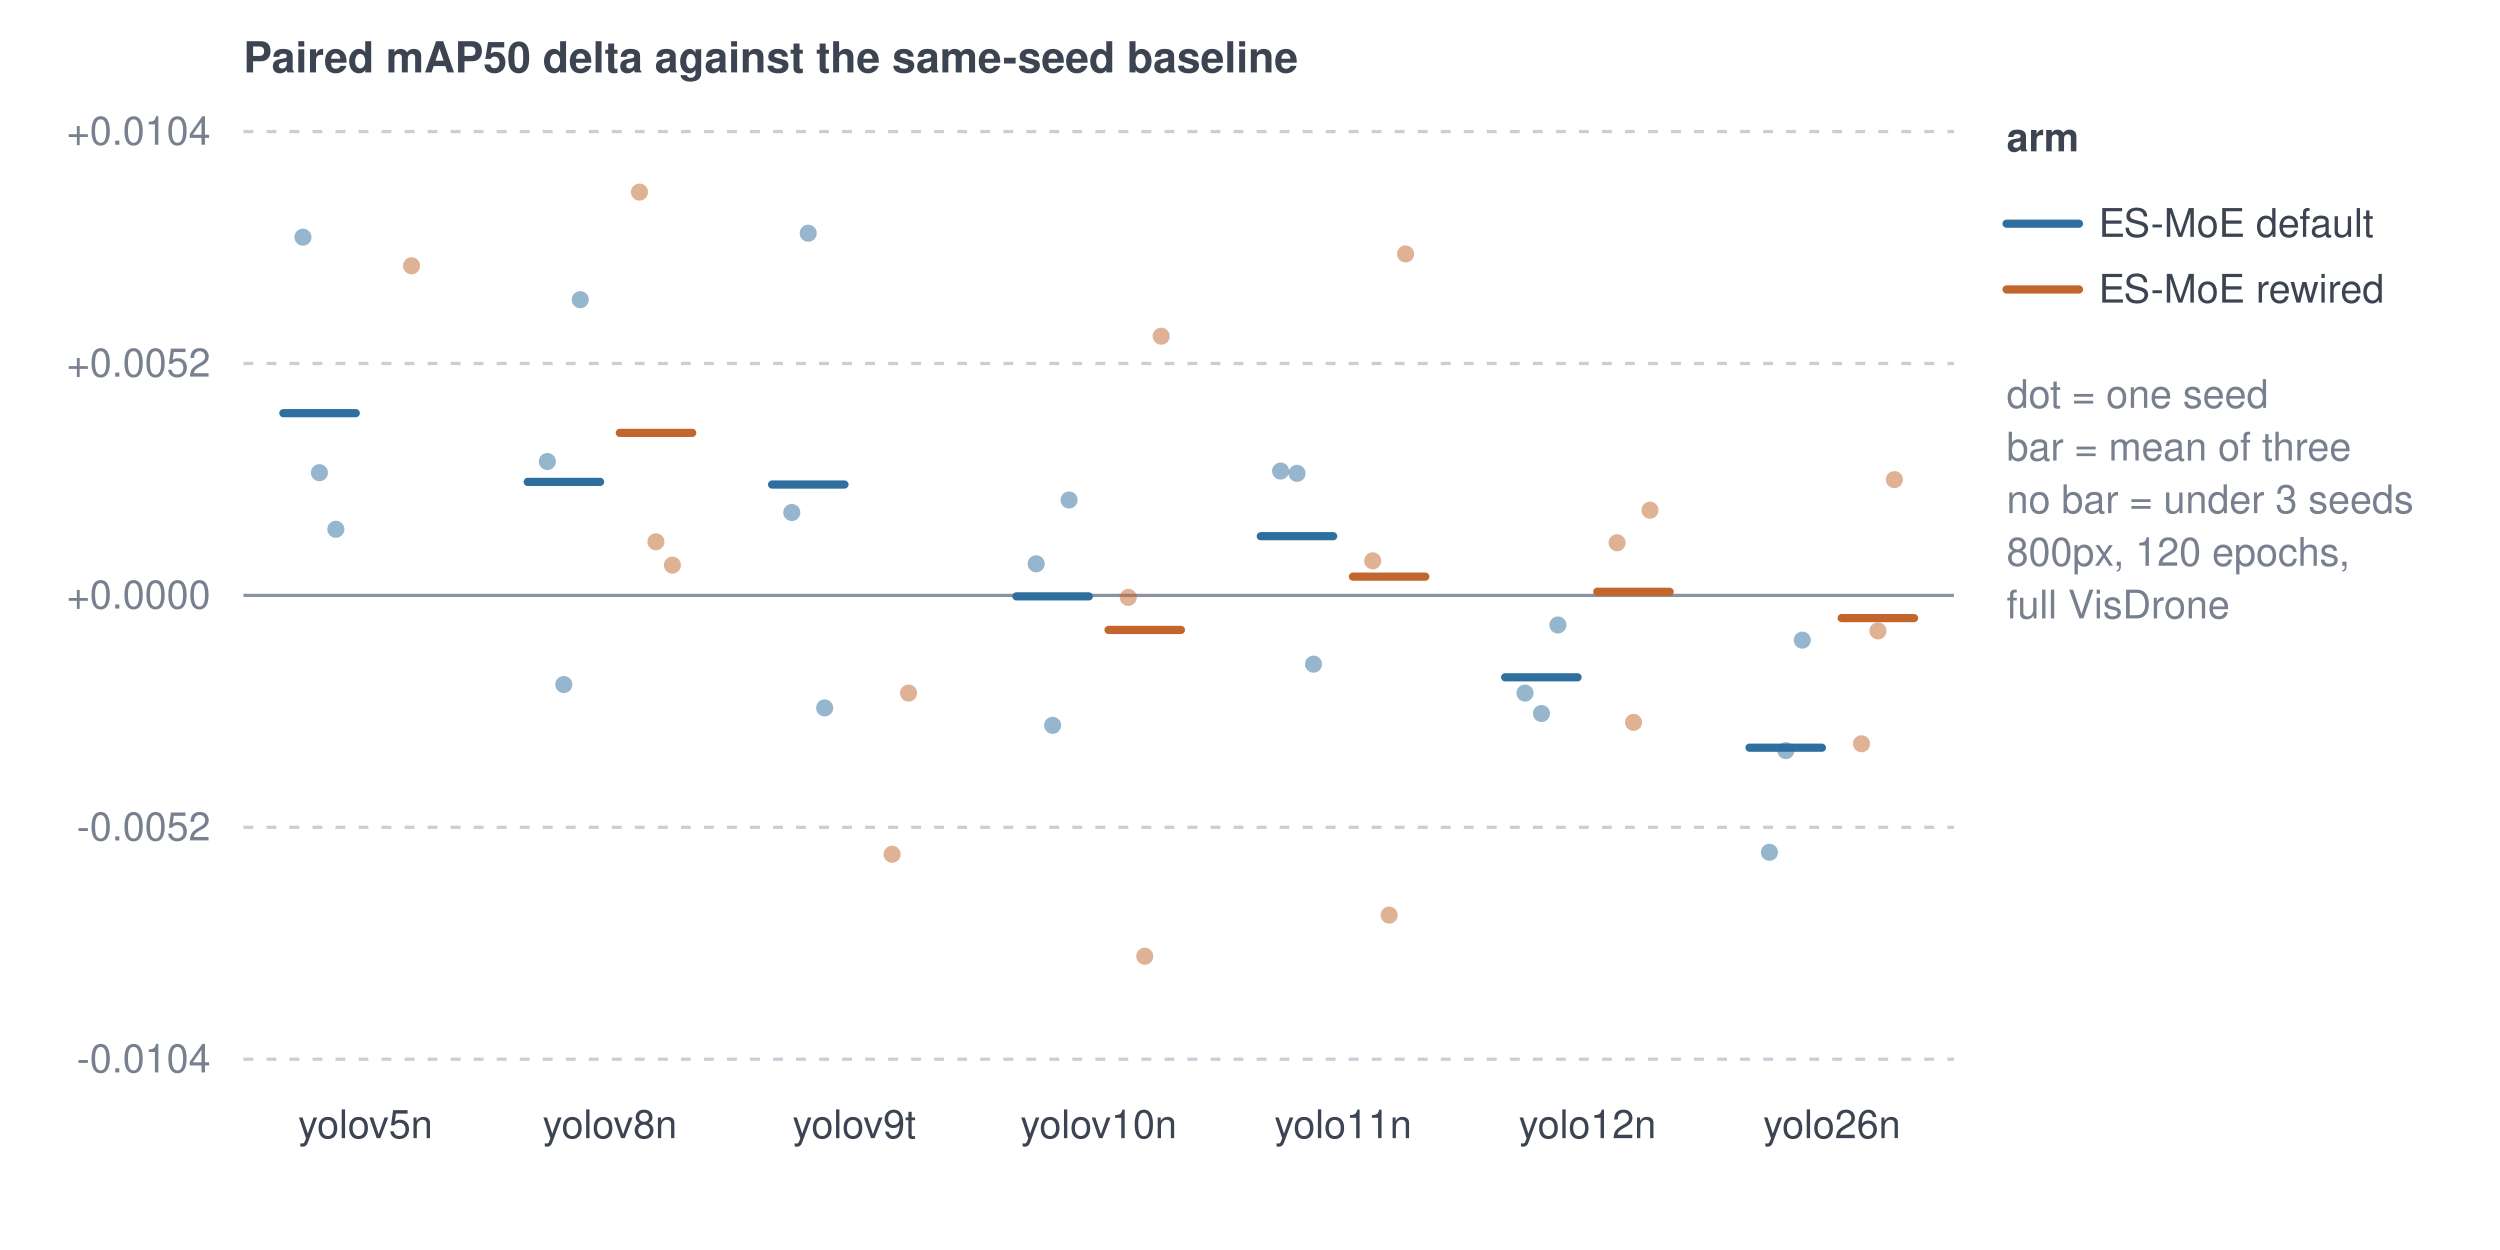
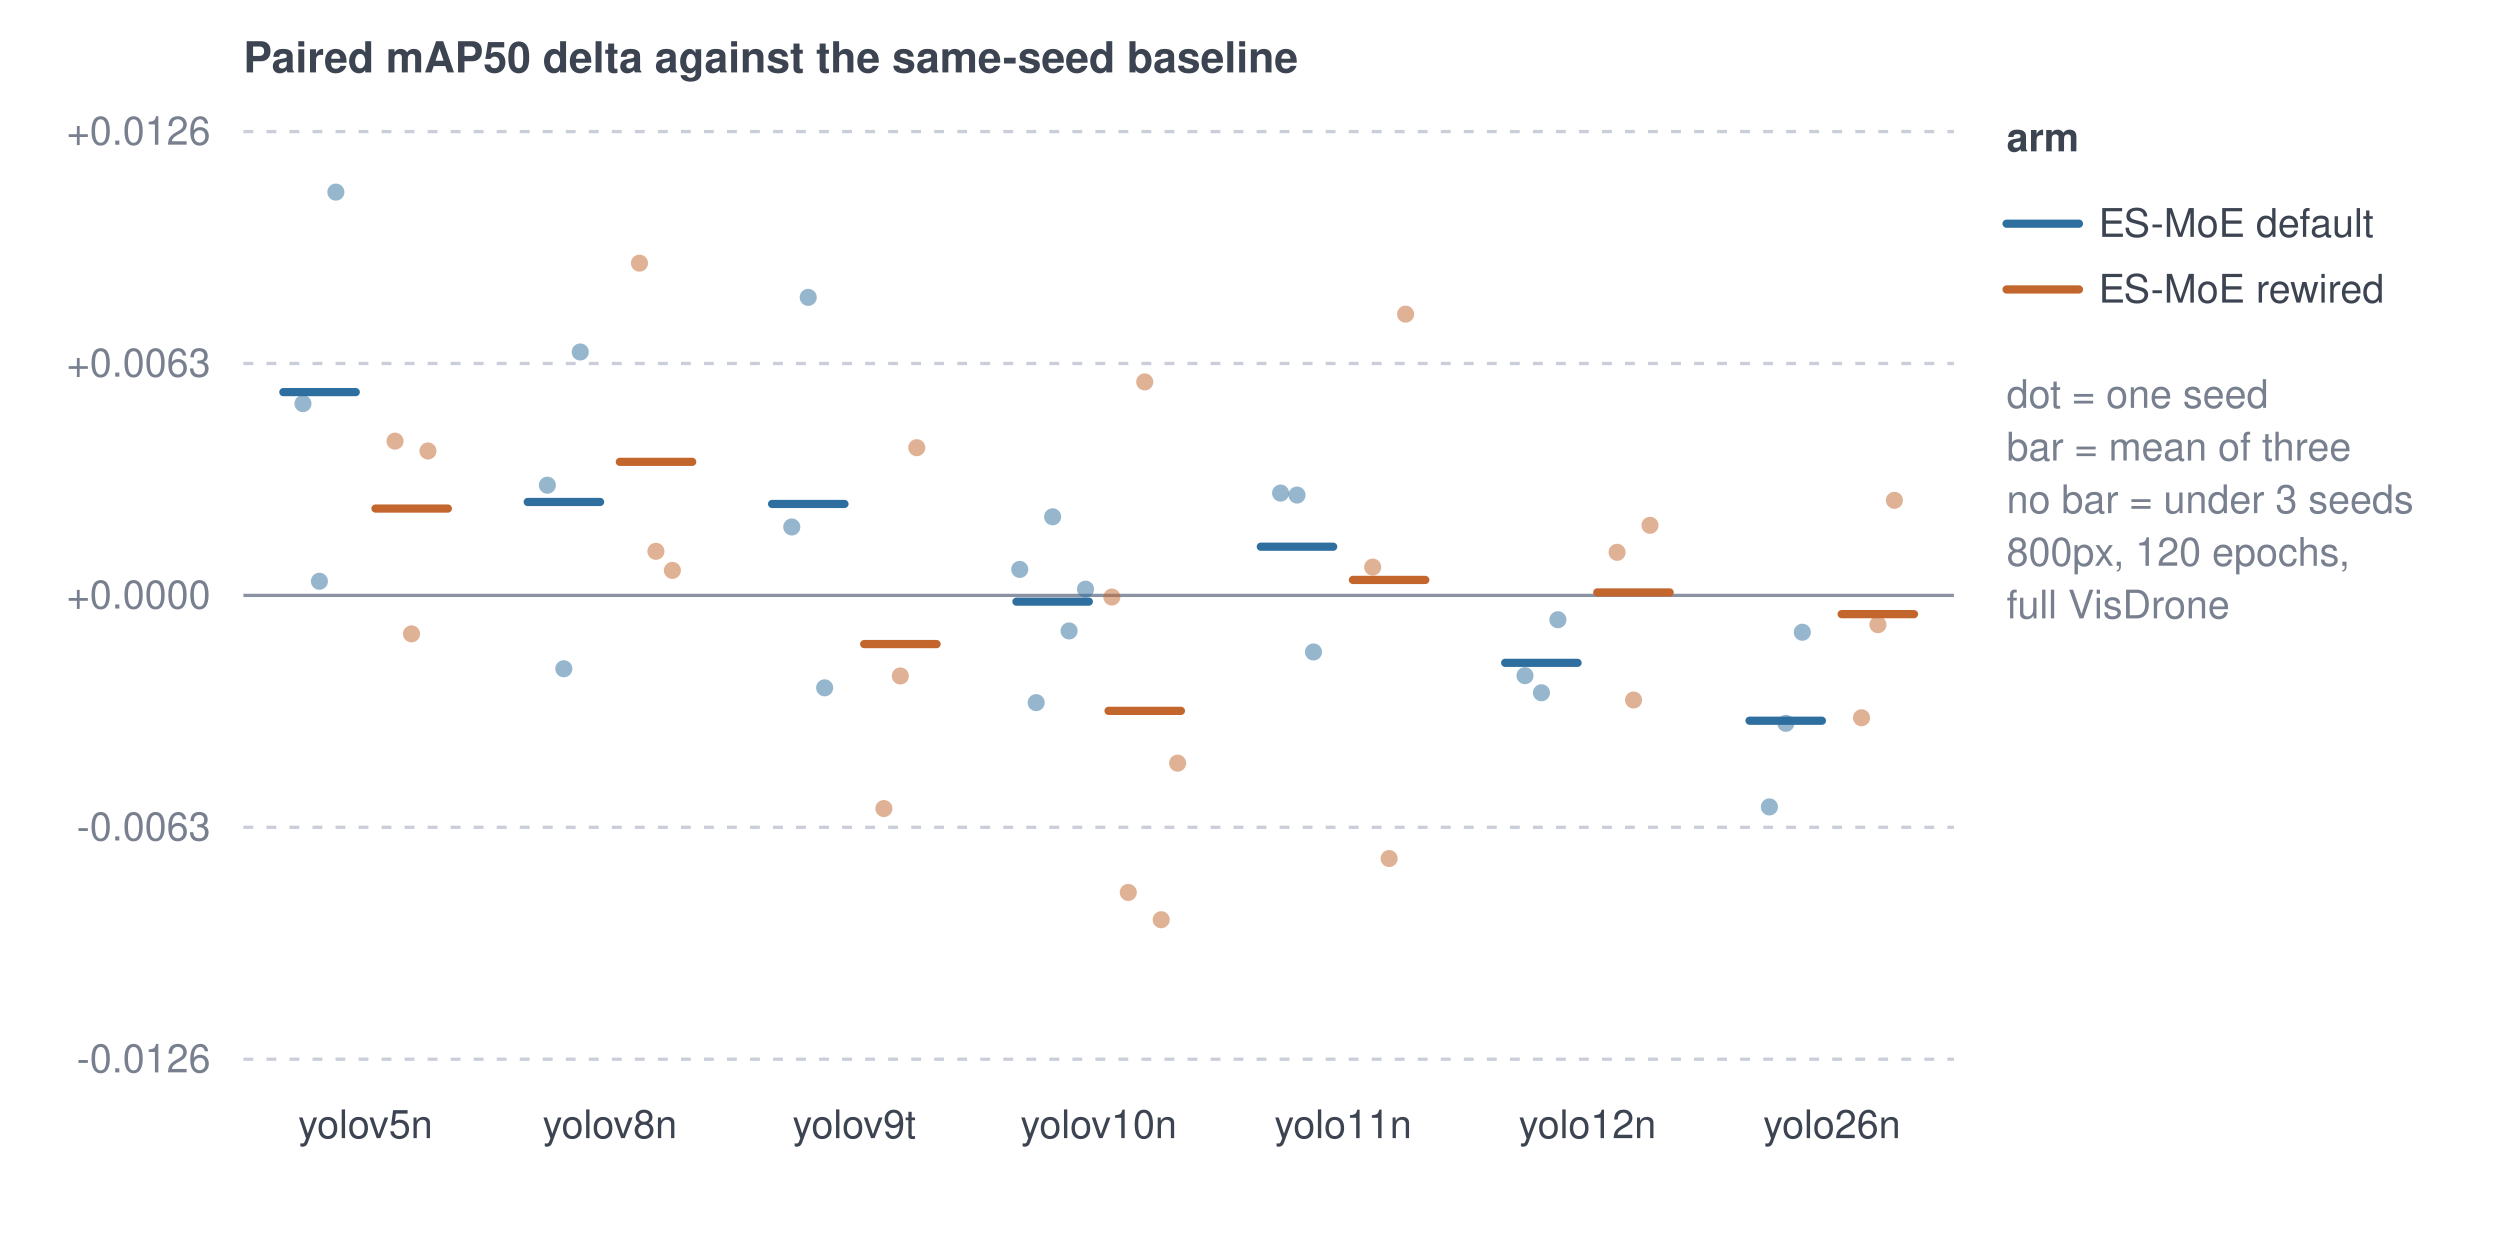
<svg xmlns="http://www.w3.org/2000/svg" viewBox="0 0 760 380" width="760" height="380" font-family="system-ui,-apple-system,Segoe UI,Helvetica,Arial,sans-serif" font-size="12">
  <style>
  .ink{fill:#3d4451}.rule{stroke:#c9ced8}.zero{stroke:#8b93a3}.faint{fill:#78808f}
  @media (prefers-color-scheme:dark){
    .ink{fill:#c9ced8}.rule{stroke:#454b57}.zero{stroke:#7e8797}.faint{fill:#98a0af}}
</style>
  <text x="74" y="22" class="ink" font-size="13" font-weight="600">Paired mAP50 delta against the same-seed baseline</text>
  <line x1="74" y1="322.0" x2="594" y2="322.0" class="rule" stroke-dasharray="3 4" stroke-width="1" />
-   <text x="64" y="326.0" class="faint" text-anchor="end">-0.0104</text>
+   <text x="64" y="326.0" class="faint" text-anchor="end">-0.0126</text>
  <line x1="74" y1="251.5" x2="594" y2="251.5" class="rule" stroke-dasharray="3 4" stroke-width="1" />
-   <text x="64" y="255.5" class="faint" text-anchor="end">-0.0052</text>
+   <text x="64" y="255.5" class="faint" text-anchor="end">-0.0063</text>
  <line x1="74" y1="181.0" x2="594" y2="181.0" class="zero" stroke-width="1" />
  <text x="64" y="185.0" class="faint" text-anchor="end">+0.0000</text>
  <line x1="74" y1="110.5" x2="594" y2="110.5" class="rule" stroke-dasharray="3 4" stroke-width="1" />
-   <text x="64" y="114.5" class="faint" text-anchor="end">+0.0052</text>
+   <text x="64" y="114.5" class="faint" text-anchor="end">+0.0063</text>
  <line x1="74" y1="40.0" x2="594" y2="40.0" class="rule" stroke-dasharray="3 4" stroke-width="1" />
-   <text x="64" y="44.0" class="faint" text-anchor="end">+0.0104</text>
+   <text x="64" y="44.0" class="faint" text-anchor="end">+0.0126</text>
  <text x="111.1" y="346" class="ink" text-anchor="middle">yolov5n</text>
-   <line x1="86.143" y1="125.6" x2="108.143" y2="125.6" stroke="#2f6f9f" stroke-width="2.5" stroke-linecap="round" />
-   <circle cx="92.1" cy="72.1" r="2.6" fill="#2f6f9f" fill-opacity="0.5" />
-   <circle cx="97.1" cy="143.7" r="2.6" fill="#2f6f9f" fill-opacity="0.5" />
-   <circle cx="102.1" cy="160.9" r="2.6" fill="#2f6f9f" fill-opacity="0.5" />
-   <circle cx="125.1" cy="80.8" r="2.6" fill="#c2662d" fill-opacity="0.5" />
+   <line x1="86.143" y1="119.2" x2="108.143" y2="119.2" stroke="#2f6f9f" stroke-width="2.5" stroke-linecap="round" />
+   <circle cx="92.1" cy="122.7" r="2.6" fill="#2f6f9f" fill-opacity="0.5" />
+   <circle cx="97.1" cy="176.7" r="2.6" fill="#2f6f9f" fill-opacity="0.5" />
+   <circle cx="102.1" cy="58.4" r="2.6" fill="#2f6f9f" fill-opacity="0.5" />
+   <line x1="114.143" y1="154.6" x2="136.143" y2="154.6" stroke="#c2662d" stroke-width="2.5" stroke-linecap="round" />
+   <circle cx="120.1" cy="134.1" r="2.6" fill="#c2662d" fill-opacity="0.5" />
+   <circle cx="125.1" cy="192.7" r="2.6" fill="#c2662d" fill-opacity="0.5" />
+   <circle cx="130.1" cy="137.1" r="2.6" fill="#c2662d" fill-opacity="0.5" />
  <text x="185.4" y="346" class="ink" text-anchor="middle">yolov8n</text>
-   <line x1="160.429" y1="146.5" x2="182.429" y2="146.5" stroke="#2f6f9f" stroke-width="2.5" stroke-linecap="round" />
-   <circle cx="166.4" cy="140.3" r="2.6" fill="#2f6f9f" fill-opacity="0.5" />
-   <circle cx="171.4" cy="208.1" r="2.6" fill="#2f6f9f" fill-opacity="0.5" />
-   <circle cx="176.4" cy="91.1" r="2.6" fill="#2f6f9f" fill-opacity="0.5" />
-   <line x1="188.429" y1="131.6" x2="210.429" y2="131.6" stroke="#c2662d" stroke-width="2.5" stroke-linecap="round" />
-   <circle cx="194.4" cy="58.4" r="2.6" fill="#c2662d" fill-opacity="0.5" />
-   <circle cx="199.4" cy="164.7" r="2.6" fill="#c2662d" fill-opacity="0.5" />
-   <circle cx="204.4" cy="171.8" r="2.6" fill="#c2662d" fill-opacity="0.5" />
+   <line x1="160.429" y1="152.6" x2="182.429" y2="152.6" stroke="#2f6f9f" stroke-width="2.5" stroke-linecap="round" />
+   <circle cx="166.4" cy="147.5" r="2.6" fill="#2f6f9f" fill-opacity="0.5" />
+   <circle cx="171.4" cy="203.3" r="2.6" fill="#2f6f9f" fill-opacity="0.5" />
+   <circle cx="176.4" cy="107.0" r="2.6" fill="#2f6f9f" fill-opacity="0.5" />
+   <line x1="188.429" y1="140.4" x2="210.429" y2="140.4" stroke="#c2662d" stroke-width="2.5" stroke-linecap="round" />
+   <circle cx="194.4" cy="80.0" r="2.6" fill="#c2662d" fill-opacity="0.5" />
+   <circle cx="199.4" cy="167.6" r="2.6" fill="#c2662d" fill-opacity="0.5" />
+   <circle cx="204.4" cy="173.4" r="2.6" fill="#c2662d" fill-opacity="0.5" />
  <text x="259.7" y="346" class="ink" text-anchor="middle">yolov9t</text>
-   <line x1="234.714" y1="147.3" x2="256.714" y2="147.3" stroke="#2f6f9f" stroke-width="2.5" stroke-linecap="round" />
-   <circle cx="240.7" cy="155.8" r="2.6" fill="#2f6f9f" fill-opacity="0.5" />
-   <circle cx="245.7" cy="70.9" r="2.6" fill="#2f6f9f" fill-opacity="0.5" />
-   <circle cx="250.7" cy="215.2" r="2.6" fill="#2f6f9f" fill-opacity="0.5" />
-   <circle cx="271.2" cy="259.7" r="2.6" fill="#c2662d" fill-opacity="0.5" />
-   <circle cx="276.2" cy="210.7" r="2.6" fill="#c2662d" fill-opacity="0.5" />
+   <line x1="234.714" y1="153.2" x2="256.714" y2="153.2" stroke="#2f6f9f" stroke-width="2.5" stroke-linecap="round" />
+   <circle cx="240.7" cy="160.2" r="2.6" fill="#2f6f9f" fill-opacity="0.5" />
+   <circle cx="245.7" cy="90.4" r="2.6" fill="#2f6f9f" fill-opacity="0.5" />
+   <circle cx="250.7" cy="209.1" r="2.6" fill="#2f6f9f" fill-opacity="0.5" />
+   <line x1="262.714" y1="195.8" x2="284.714" y2="195.8" stroke="#c2662d" stroke-width="2.5" stroke-linecap="round" />
+   <circle cx="268.7" cy="245.8" r="2.6" fill="#c2662d" fill-opacity="0.5" />
+   <circle cx="273.7" cy="205.5" r="2.6" fill="#c2662d" fill-opacity="0.5" />
+   <circle cx="278.7" cy="136.1" r="2.6" fill="#c2662d" fill-opacity="0.5" />
  <text x="334.0" y="346" class="ink" text-anchor="middle">yolov10n</text>
-   <line x1="309.0" y1="181.3" x2="331.0" y2="181.3" stroke="#2f6f9f" stroke-width="2.5" stroke-linecap="round" />
-   <circle cx="315.0" cy="171.4" r="2.6" fill="#2f6f9f" fill-opacity="0.5" />
-   <circle cx="320.0" cy="220.5" r="2.6" fill="#2f6f9f" fill-opacity="0.5" />
-   <circle cx="325.0" cy="152.0" r="2.6" fill="#2f6f9f" fill-opacity="0.5" />
-   <line x1="337.0" y1="191.5" x2="359.0" y2="191.5" stroke="#c2662d" stroke-width="2.5" stroke-linecap="round" />
-   <circle cx="343.0" cy="181.6" r="2.6" fill="#c2662d" fill-opacity="0.5" />
-   <circle cx="348.0" cy="290.7" r="2.6" fill="#c2662d" fill-opacity="0.5" />
-   <circle cx="353.0" cy="102.2" r="2.6" fill="#c2662d" fill-opacity="0.5" />
+   <line x1="309.0" y1="182.9" x2="331.0" y2="182.9" stroke="#2f6f9f" stroke-width="2.5" stroke-linecap="round" />
+   <circle cx="310.0" cy="173.1" r="2.6" fill="#2f6f9f" fill-opacity="0.5" />
+   <circle cx="315.0" cy="213.6" r="2.6" fill="#2f6f9f" fill-opacity="0.5" />
+   <circle cx="320.0" cy="157.1" r="2.6" fill="#2f6f9f" fill-opacity="0.5" />
+   <circle cx="325.0" cy="191.8" r="2.6" fill="#2f6f9f" fill-opacity="0.5" />
+   <circle cx="330.0" cy="179.1" r="2.6" fill="#2f6f9f" fill-opacity="0.5" />
+   <line x1="337.0" y1="216.1" x2="359.0" y2="216.1" stroke="#c2662d" stroke-width="2.5" stroke-linecap="round" />
+   <circle cx="338.0" cy="181.5" r="2.6" fill="#c2662d" fill-opacity="0.5" />
+   <circle cx="343.0" cy="271.3" r="2.6" fill="#c2662d" fill-opacity="0.5" />
+   <circle cx="348.0" cy="116.1" r="2.6" fill="#c2662d" fill-opacity="0.5" />
+   <circle cx="353.0" cy="279.6" r="2.6" fill="#c2662d" fill-opacity="0.5" />
+   <circle cx="358.0" cy="232.0" r="2.6" fill="#c2662d" fill-opacity="0.5" />
  <text x="408.3" y="346" class="ink" text-anchor="middle">yolo11n</text>
-   <line x1="383.286" y1="163.0" x2="405.286" y2="163.0" stroke="#2f6f9f" stroke-width="2.5" stroke-linecap="round" />
-   <circle cx="389.3" cy="143.2" r="2.6" fill="#2f6f9f" fill-opacity="0.5" />
-   <circle cx="394.3" cy="143.9" r="2.6" fill="#2f6f9f" fill-opacity="0.5" />
-   <circle cx="399.3" cy="201.9" r="2.6" fill="#2f6f9f" fill-opacity="0.5" />
-   <line x1="411.286" y1="175.3" x2="433.286" y2="175.3" stroke="#c2662d" stroke-width="2.5" stroke-linecap="round" />
-   <circle cx="417.3" cy="170.5" r="2.6" fill="#c2662d" fill-opacity="0.5" />
-   <circle cx="422.3" cy="278.2" r="2.6" fill="#c2662d" fill-opacity="0.5" />
-   <circle cx="427.3" cy="77.2" r="2.6" fill="#c2662d" fill-opacity="0.5" />
+   <line x1="383.286" y1="166.2" x2="405.286" y2="166.2" stroke="#2f6f9f" stroke-width="2.5" stroke-linecap="round" />
+   <circle cx="389.3" cy="149.9" r="2.6" fill="#2f6f9f" fill-opacity="0.5" />
+   <circle cx="394.3" cy="150.5" r="2.6" fill="#2f6f9f" fill-opacity="0.5" />
+   <circle cx="399.3" cy="198.2" r="2.6" fill="#2f6f9f" fill-opacity="0.5" />
+   <line x1="411.286" y1="176.3" x2="433.286" y2="176.3" stroke="#c2662d" stroke-width="2.5" stroke-linecap="round" />
+   <circle cx="417.3" cy="172.4" r="2.6" fill="#c2662d" fill-opacity="0.5" />
+   <circle cx="422.3" cy="261.0" r="2.6" fill="#c2662d" fill-opacity="0.5" />
+   <circle cx="427.3" cy="95.5" r="2.6" fill="#c2662d" fill-opacity="0.5" />
  <text x="482.6" y="346" class="ink" text-anchor="middle">yolo12n</text>
-   <line x1="457.571" y1="205.9" x2="479.571" y2="205.9" stroke="#2f6f9f" stroke-width="2.5" stroke-linecap="round" />
-   <circle cx="463.6" cy="210.7" r="2.6" fill="#2f6f9f" fill-opacity="0.5" />
-   <circle cx="468.6" cy="216.9" r="2.6" fill="#2f6f9f" fill-opacity="0.5" />
-   <circle cx="473.6" cy="190.0" r="2.6" fill="#2f6f9f" fill-opacity="0.5" />
-   <line x1="485.571" y1="179.9" x2="507.571" y2="179.9" stroke="#c2662d" stroke-width="2.5" stroke-linecap="round" />
-   <circle cx="491.6" cy="165.0" r="2.6" fill="#c2662d" fill-opacity="0.5" />
-   <circle cx="496.6" cy="219.6" r="2.6" fill="#c2662d" fill-opacity="0.5" />
-   <circle cx="501.6" cy="155.1" r="2.6" fill="#c2662d" fill-opacity="0.5" />
+   <line x1="457.571" y1="201.5" x2="479.571" y2="201.5" stroke="#2f6f9f" stroke-width="2.5" stroke-linecap="round" />
+   <circle cx="463.6" cy="205.4" r="2.6" fill="#2f6f9f" fill-opacity="0.5" />
+   <circle cx="468.6" cy="210.6" r="2.6" fill="#2f6f9f" fill-opacity="0.5" />
+   <circle cx="473.6" cy="188.4" r="2.6" fill="#2f6f9f" fill-opacity="0.5" />
+   <line x1="485.571" y1="180.1" x2="507.571" y2="180.1" stroke="#c2662d" stroke-width="2.5" stroke-linecap="round" />
+   <circle cx="491.6" cy="167.9" r="2.6" fill="#c2662d" fill-opacity="0.5" />
+   <circle cx="496.6" cy="212.8" r="2.6" fill="#c2662d" fill-opacity="0.5" />
+   <circle cx="501.6" cy="159.7" r="2.6" fill="#c2662d" fill-opacity="0.5" />
  <text x="556.9" y="346" class="ink" text-anchor="middle">yolo26n</text>
-   <line x1="531.857" y1="227.3" x2="553.857" y2="227.3" stroke="#2f6f9f" stroke-width="2.5" stroke-linecap="round" />
-   <circle cx="537.9" cy="259.1" r="2.6" fill="#2f6f9f" fill-opacity="0.5" />
-   <circle cx="542.9" cy="228.2" r="2.6" fill="#2f6f9f" fill-opacity="0.5" />
-   <circle cx="547.9" cy="194.6" r="2.6" fill="#2f6f9f" fill-opacity="0.5" />
-   <line x1="559.857" y1="187.9" x2="581.857" y2="187.9" stroke="#c2662d" stroke-width="2.5" stroke-linecap="round" />
-   <circle cx="565.9" cy="226.1" r="2.6" fill="#c2662d" fill-opacity="0.5" />
-   <circle cx="570.9" cy="191.8" r="2.6" fill="#c2662d" fill-opacity="0.5" />
-   <circle cx="575.9" cy="145.8" r="2.6" fill="#c2662d" fill-opacity="0.5" />
+   <line x1="531.857" y1="219.1" x2="553.857" y2="219.1" stroke="#2f6f9f" stroke-width="2.5" stroke-linecap="round" />
+   <circle cx="537.9" cy="245.3" r="2.6" fill="#2f6f9f" fill-opacity="0.5" />
+   <circle cx="542.9" cy="219.9" r="2.6" fill="#2f6f9f" fill-opacity="0.5" />
+   <circle cx="547.9" cy="192.2" r="2.6" fill="#2f6f9f" fill-opacity="0.5" />
+   <line x1="559.857" y1="186.7" x2="581.857" y2="186.7" stroke="#c2662d" stroke-width="2.5" stroke-linecap="round" />
+   <circle cx="565.9" cy="218.2" r="2.6" fill="#c2662d" fill-opacity="0.5" />
+   <circle cx="570.9" cy="189.9" r="2.6" fill="#c2662d" fill-opacity="0.5" />
+   <circle cx="575.9" cy="152.1" r="2.6" fill="#c2662d" fill-opacity="0.5" />
  <text x="610" y="46" class="ink" font-weight="600">arm</text>
  <line x1="610" y1="68" x2="632" y2="68" stroke="#2f6f9f" stroke-width="2.5" stroke-linecap="round" />
  <text x="638" y="72" class="ink">ES-MoE default</text>
  <line x1="610" y1="88" x2="632" y2="88" stroke="#c2662d" stroke-width="2.5" stroke-linecap="round" />
  <text x="638" y="92" class="ink">ES-MoE rewired</text>
  <text x="610" y="124" class="faint">dot = one seed</text>
  <text x="610" y="140" class="faint">bar = mean of three</text>
  <text x="610" y="156" class="faint">no bar = under 3 seeds</text>
  <text x="610" y="172" class="faint">800px, 120 epochs,</text>
  <text x="610" y="188" class="faint">full VisDrone</text>
</svg>
